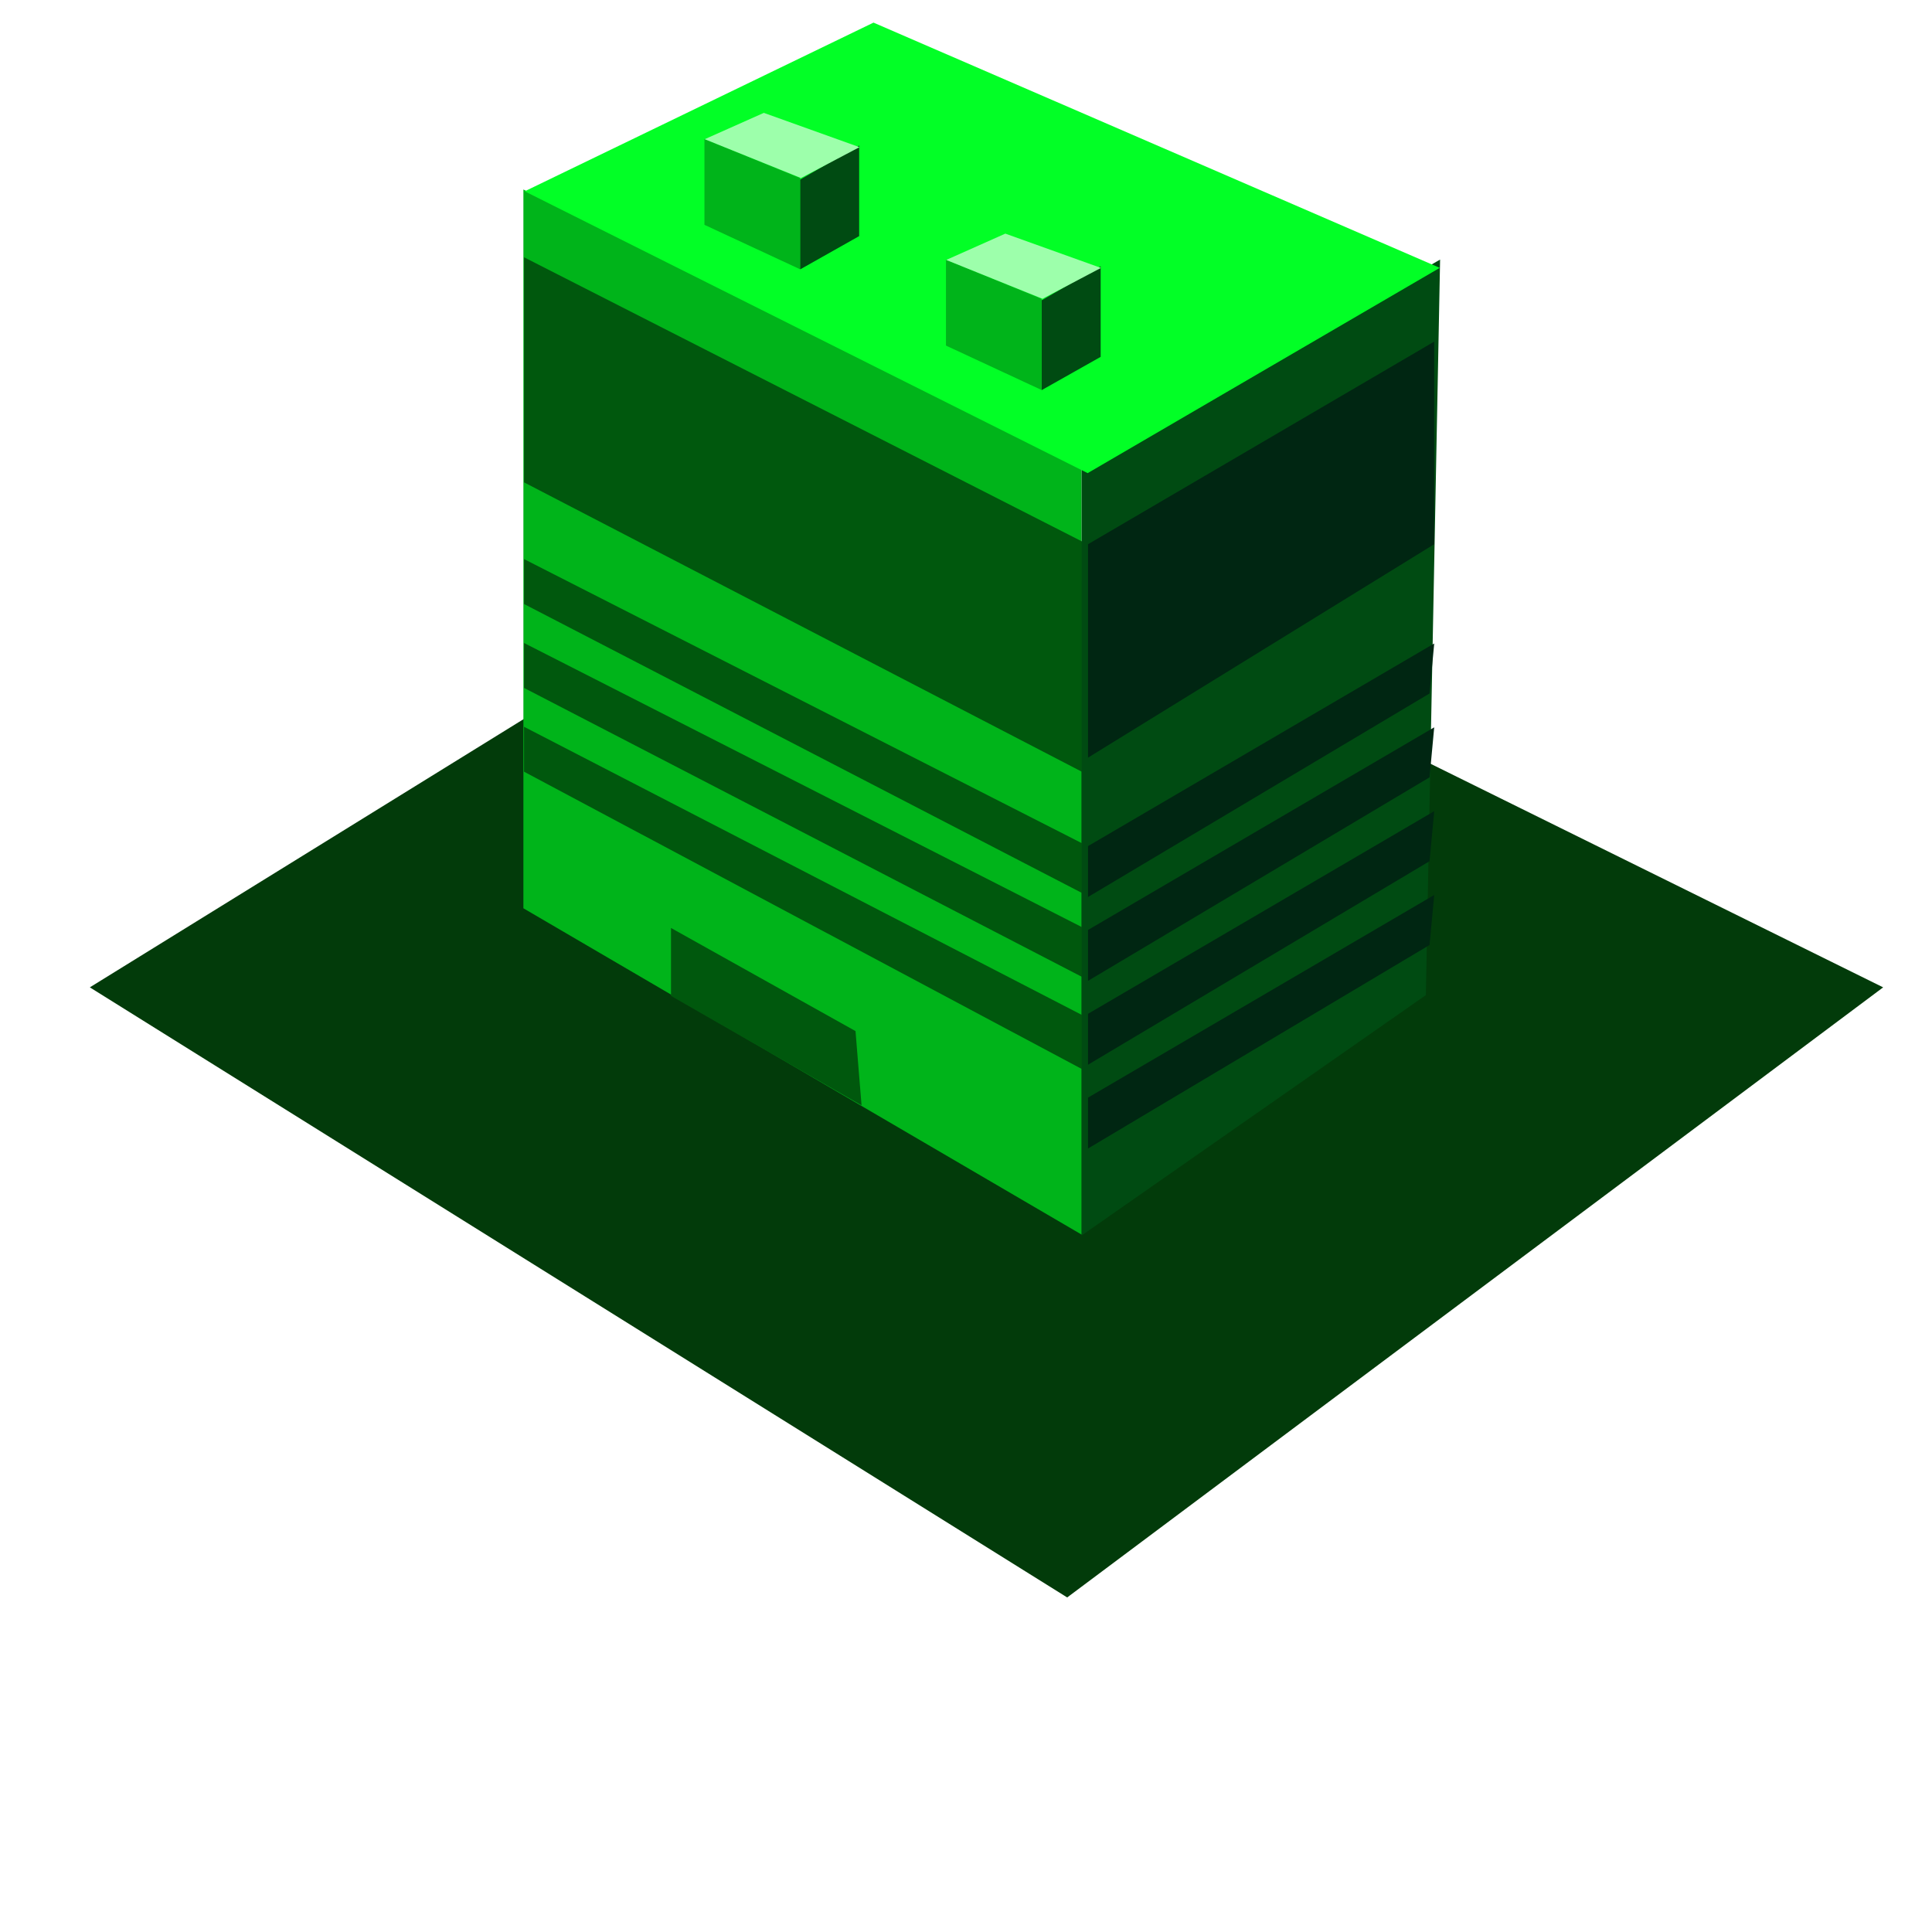
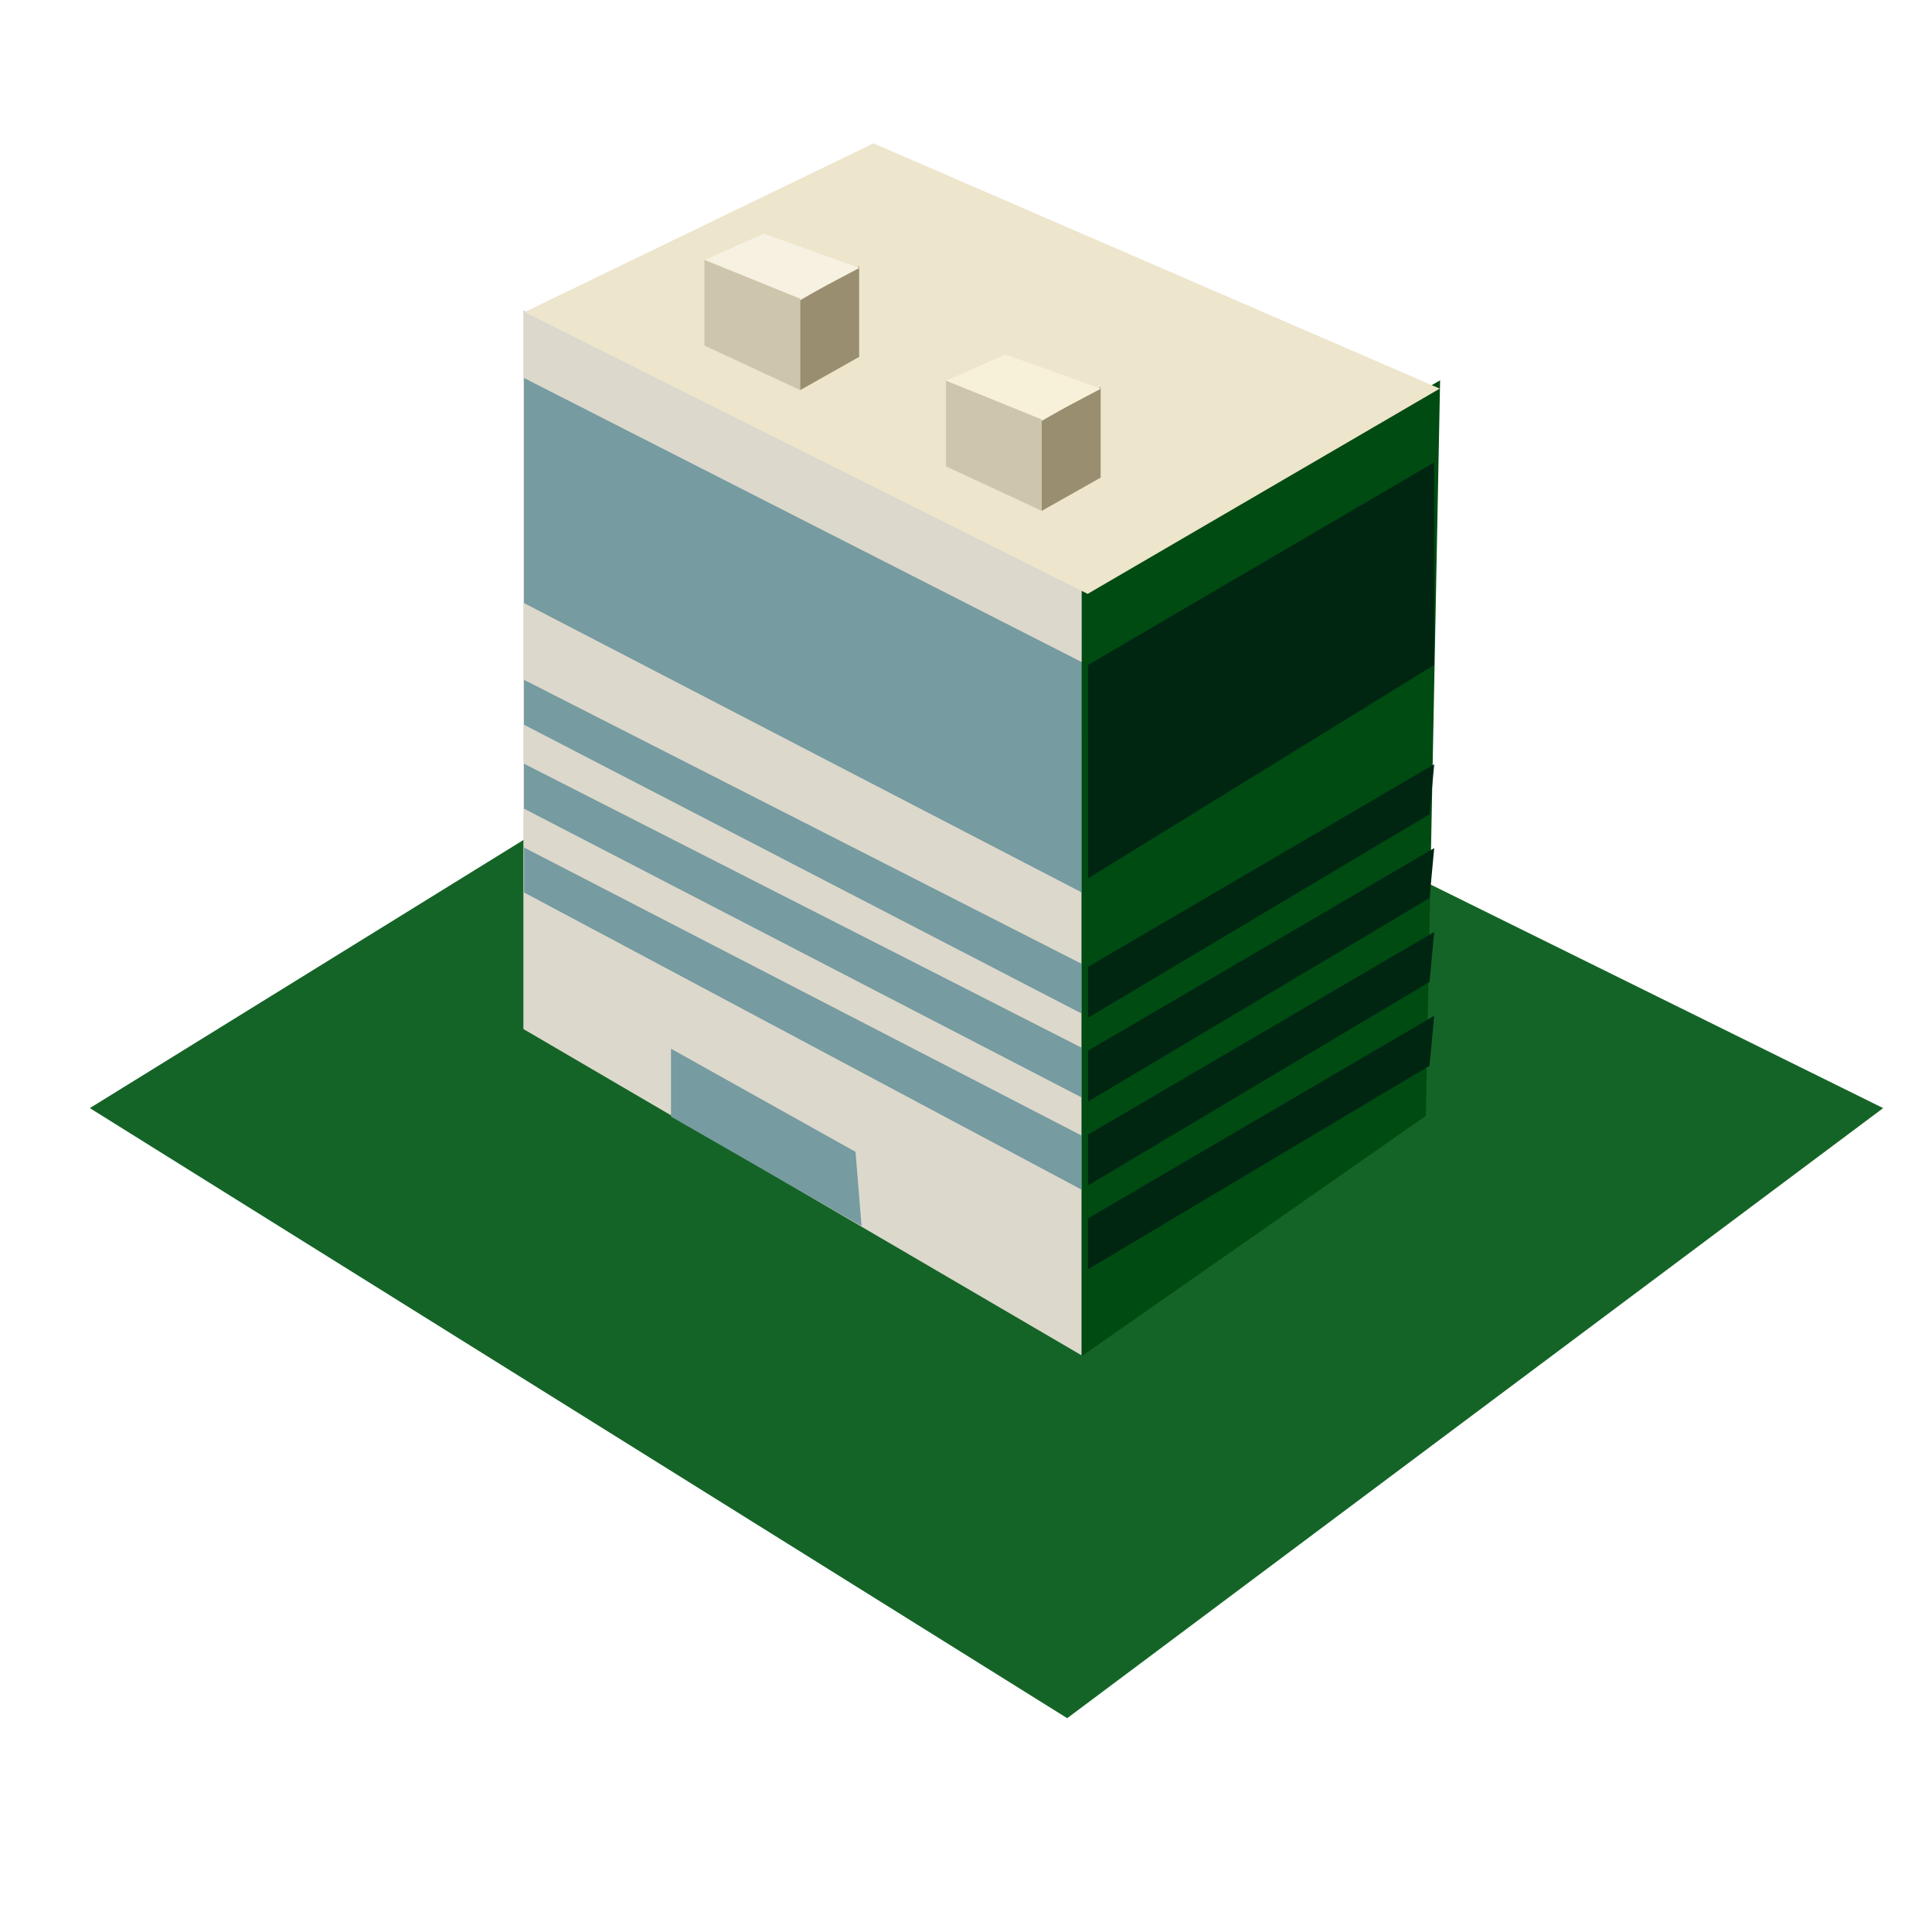
<svg xmlns="http://www.w3.org/2000/svg" width="32" height="32" viewBox="0 0 32 32">
  <defs>
-     <clipPath id="b">
+     <clipPath id="clip-ZoneResidentialHigh">
      <rect width="32" height="32" />
    </clipPath>
  </defs>
-   <g id="a">
-     <g transform="translate(1.488 6.767)">
-       <path d="M-10008-10482.843l16.188,10.105,13.515-10.105-16.512-8.157Z" transform="translate(10008 10492.43)" fill="#023b0a" />
+   <g id="ZoneResidentialHigh" clip-path="url(#clip-ZoneResidentialHigh)">
+     <g id="ZoneResidential" transform="translate(1.488 8.767)">
+       <path id="Path_780" data-name="Path 780" d="M-10008-10482.843l16.188,10.105,13.515-10.105-16.512-8.157Z" transform="translate(10008 10492.43)" fill="#156427" />
    </g>
-     <g transform="translate(0.07 5.378)">
-       <path d="M-9991.4-10491.047l9.246,5.405v-12.851l-9.246-4.459Z" transform="translate(9999.999 10500.713)" fill="#00b41a" />
-       <path d="M-9989.369-10489.7l9.393,4.865v-.825l-9.393-4.784Z" transform="translate(9997.979 10494.326)" fill="#00580d" />
-       <path d="M-9989.369-10486.715l9.393,4.873v-3.817l-9.393-4.784Z" transform="translate(9997.979 10489.326)" fill="#00580d" />
-       <path d="M-9989.369-10489.7l9.393,4.865v-.825l-9.393-4.784Z" transform="translate(9997.979 10495.716)" fill="#00580d" />
-       <path d="M-9989.369-10489.7l9.393,5.007.067-.864-9.46-4.887Z" transform="translate(9997.979 10497.104)" fill="#00580d" />
-       <path d="M-9977.839-10492.07l5.7-3.98.236-12.183-5.937,3.422Z" transform="translate(9995.686 10507.154)" fill="#004b12" />
-       <path d="M-9991.34-10490.063l9.324,4.668,5.832-3.4-9.379-4.062Z" transform="translate(9999.961 10487.854)" fill="#02ff26" />
-       <path d="M34.45,18.577l5.734-3.356-.077.828L34.45,19.42Z" transform="translate(-16.499 -9.941)" fill="#002612" />
-       <path d="M34.45,18.577l5.734-3.356v3.356L34.45,22.112Z" transform="translate(-16.499 -14.941)" fill="#002612" />
-       <path d="M34.45,18.577l5.734-3.356-.077.828L34.45,19.42Z" transform="translate(-16.499 -8.552)" fill="#002612" />
-       <path d="M34.45,18.577l5.734-3.356-.077.828L34.45,19.42Z" transform="translate(-16.499 -7.163)" fill="#002612" />
-       <path d="M34.45,18.577l5.734-3.356-.077.828L34.45,19.42Z" transform="translate(-16.499 -5.775)" fill="#002612" />
-       <path d="M10.044,10.117V8.992L13.1,10.7l.1,1.23Z" transform="translate(1 1)" fill="#00580d" />
-       <path d="M-9991.4-10501.528l1.584.736v-1.512l-1.584-.647Z" transform="translate(10002.998 10499.874)" fill="#00b41a" />
-       <path d="M-9991.4-10501.528l1.584.736v-1.512l-1.584-.647Z" transform="translate(10006.998 10501.874)" fill="#00b41a" />
-       <path d="M-9977.839-10506.218l.977-.551v-1.5l-.977.563Z" transform="translate(9991.022 10505.302)" fill="#004b12" />
-       <path d="M-9977.839-10506.218l.977-.551v-1.5l-.977.563Z" transform="translate(9995.022 10507.302)" fill="#004b12" />
-       <path d="M-9991.34-10492.512l1.594.643.969-.511-1.584-.568Z" transform="translate(10002.942 10489.439)" fill="#9dffab" />
-       <path d="M-9991.34-10492.512l1.594.643.969-.511-1.584-.568Z" transform="translate(10006.942 10491.439)" fill="#9dffab" />
+     <g id="Component_203_6" data-name="Component 203 – 6" transform="translate(0.07 7.378)">
+       <path id="Path_724" data-name="Path 724" d="M-9991.4-10491.047l9.246,5.405v-12.851l-9.246-4.459Z" transform="translate(9999.999 10500.713)" fill="#dcd8cc" />
+       <path id="Path_750" data-name="Path 750" d="M-9989.369-10489.7l9.393,4.865v-.825l-9.393-4.784Z" transform="translate(9997.979 10494.326)" fill="#769ba0" />
+       <path id="Path_750-2" data-name="Path 750" d="M-9989.369-10486.715l9.393,4.873v-3.817l-9.393-4.784Z" transform="translate(9997.979 10489.326)" fill="#769ba0" />
+       <path id="Path_753" data-name="Path 753" d="M-9989.369-10489.7l9.393,4.865v-.825l-9.393-4.784Z" transform="translate(9997.979 10495.716)" fill="#769ba0" />
+       <path id="Path_754" data-name="Path 754" d="M-9989.369-10489.7l9.393,5.007.067-.864-9.46-4.887Z" transform="translate(9997.979 10497.104)" fill="#769ba0" />
+       <path id="Path_725" data-name="Path 725" d="M-9977.839-10492.07l5.7-3.98.236-12.183-5.937,3.422Z" transform="translate(9995.686 10507.154)" fill="#004b12" />
+       <path id="Path_726" data-name="Path 726" d="M-9991.34-10490.063l9.324,4.668,5.832-3.4-9.379-4.062Z" transform="translate(9999.961 10487.854)" fill="#ede5cc" />
+       <path id="Path_756" data-name="Path 756" d="M34.45,18.577l5.734-3.356-.077.828L34.45,19.42Z" transform="translate(-16.499 -9.941)" fill="#002612" />
+       <path id="Path_756-2" data-name="Path 756" d="M34.45,18.577l5.734-3.356v3.356L34.45,22.112Z" transform="translate(-16.499 -14.941)" fill="#002612" />
+       <path id="Path_757" data-name="Path 757" d="M34.45,18.577l5.734-3.356-.077.828L34.45,19.42Z" transform="translate(-16.499 -8.552)" fill="#002612" />
+       <path id="Path_758" data-name="Path 758" d="M34.45,18.577l5.734-3.356-.077.828L34.45,19.42Z" transform="translate(-16.499 -7.163)" fill="#002612" />
+       <path id="Path_759" data-name="Path 759" d="M34.45,18.577l5.734-3.356-.077.828L34.45,19.42Z" transform="translate(-16.499 -5.775)" fill="#002612" />
+       <path id="Path_821" data-name="Path 821" d="M10.044,10.117V8.992L13.1,10.7l.1,1.23Z" transform="translate(1 1)" fill="#769ba0" />
+       <path id="Path_724-2" data-name="Path 724" d="M-9991.4-10501.528l1.584.736v-1.512l-1.584-.647Z" transform="translate(10002.998 10499.874)" fill="#cec6ac" />
+       <path id="Path_724-3" data-name="Path 724" d="M-9991.4-10501.528l1.584.736v-1.512l-1.584-.647Z" transform="translate(10006.998 10501.874)" fill="#cec6ac" />
+       <path id="Path_725-2" data-name="Path 725" d="M-9977.839-10506.218l.977-.551v-1.5l-.977.563Z" transform="translate(9991.022 10505.302)" fill="#998f70" />
+       <path id="Path_725-3" data-name="Path 725" d="M-9977.839-10506.218l.977-.551v-1.5l-.977.563Z" transform="translate(9995.022 10507.302)" fill="#998f70" />
+       <path id="Path_726-2" data-name="Path 726" d="M-9991.34-10492.512l1.594.643.969-.511-1.584-.568Z" transform="translate(10002.942 10489.439)" fill="#f6f1e1" />
+       <path id="Path_726-3" data-name="Path 726" d="M-9991.34-10492.512l1.594.643.969-.511-1.584-.568Z" transform="translate(10006.942 10491.439)" fill="#f8f1d9" />
    </g>
  </g>
</svg>
